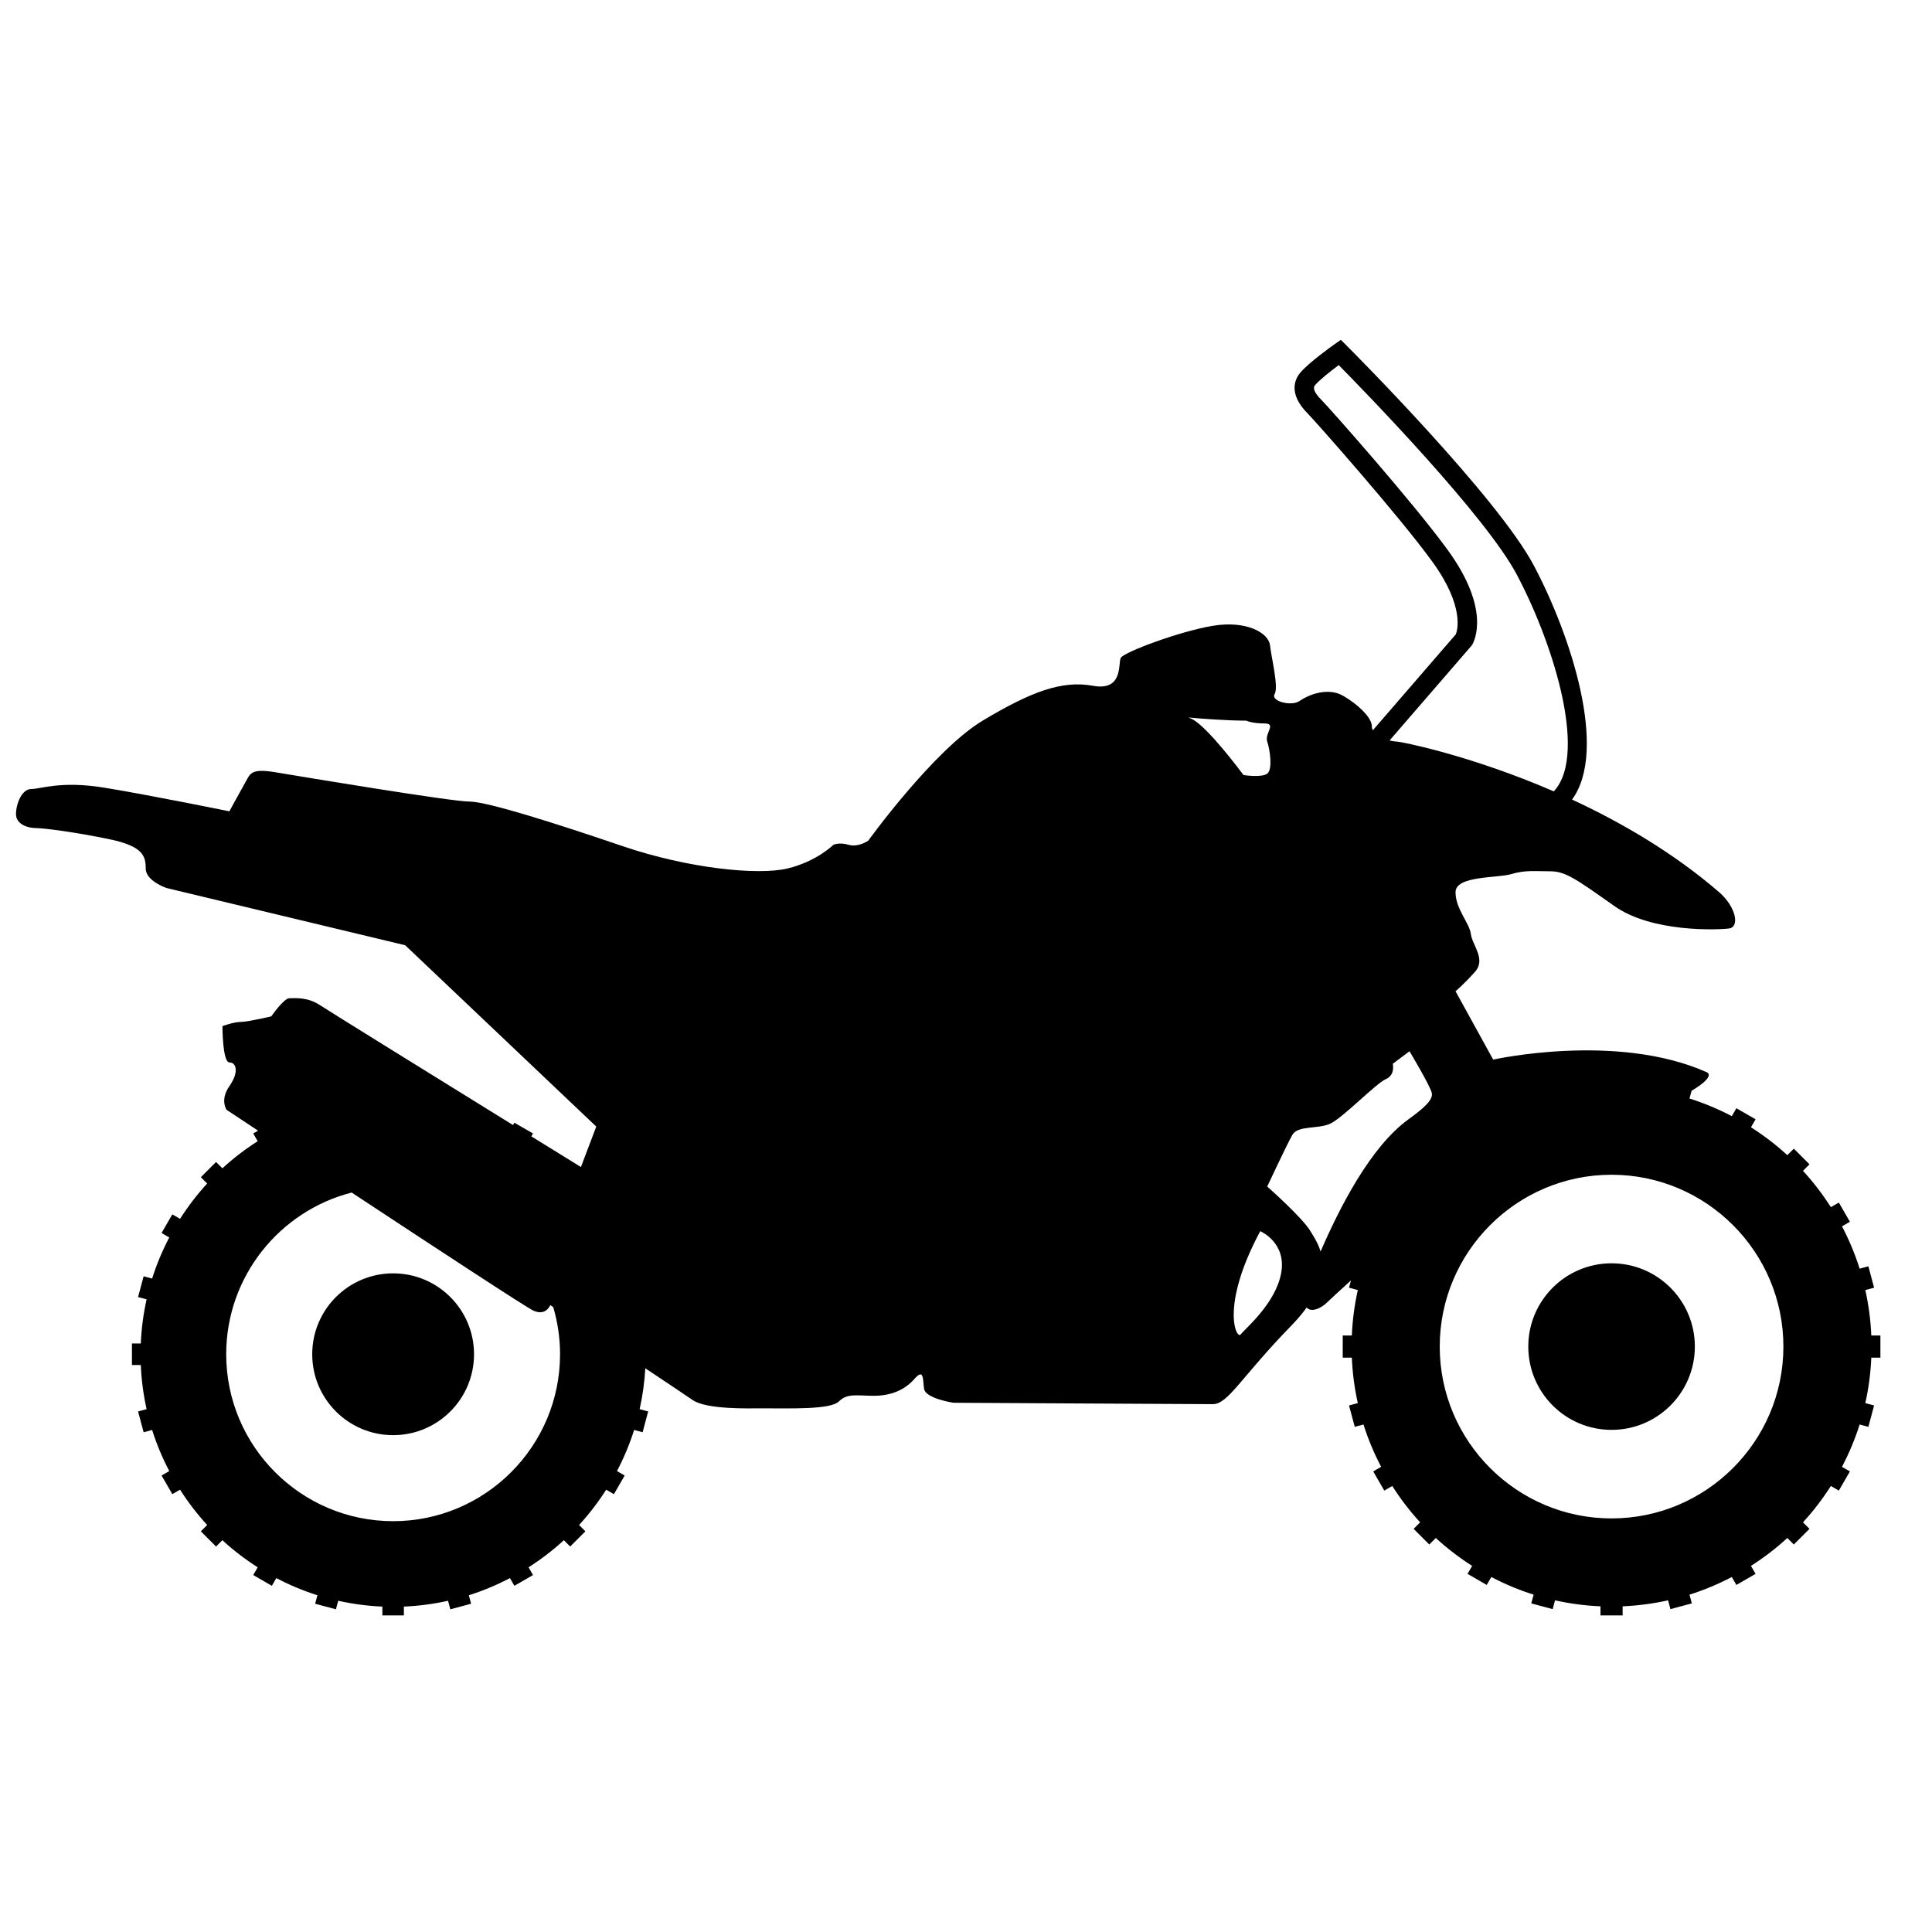
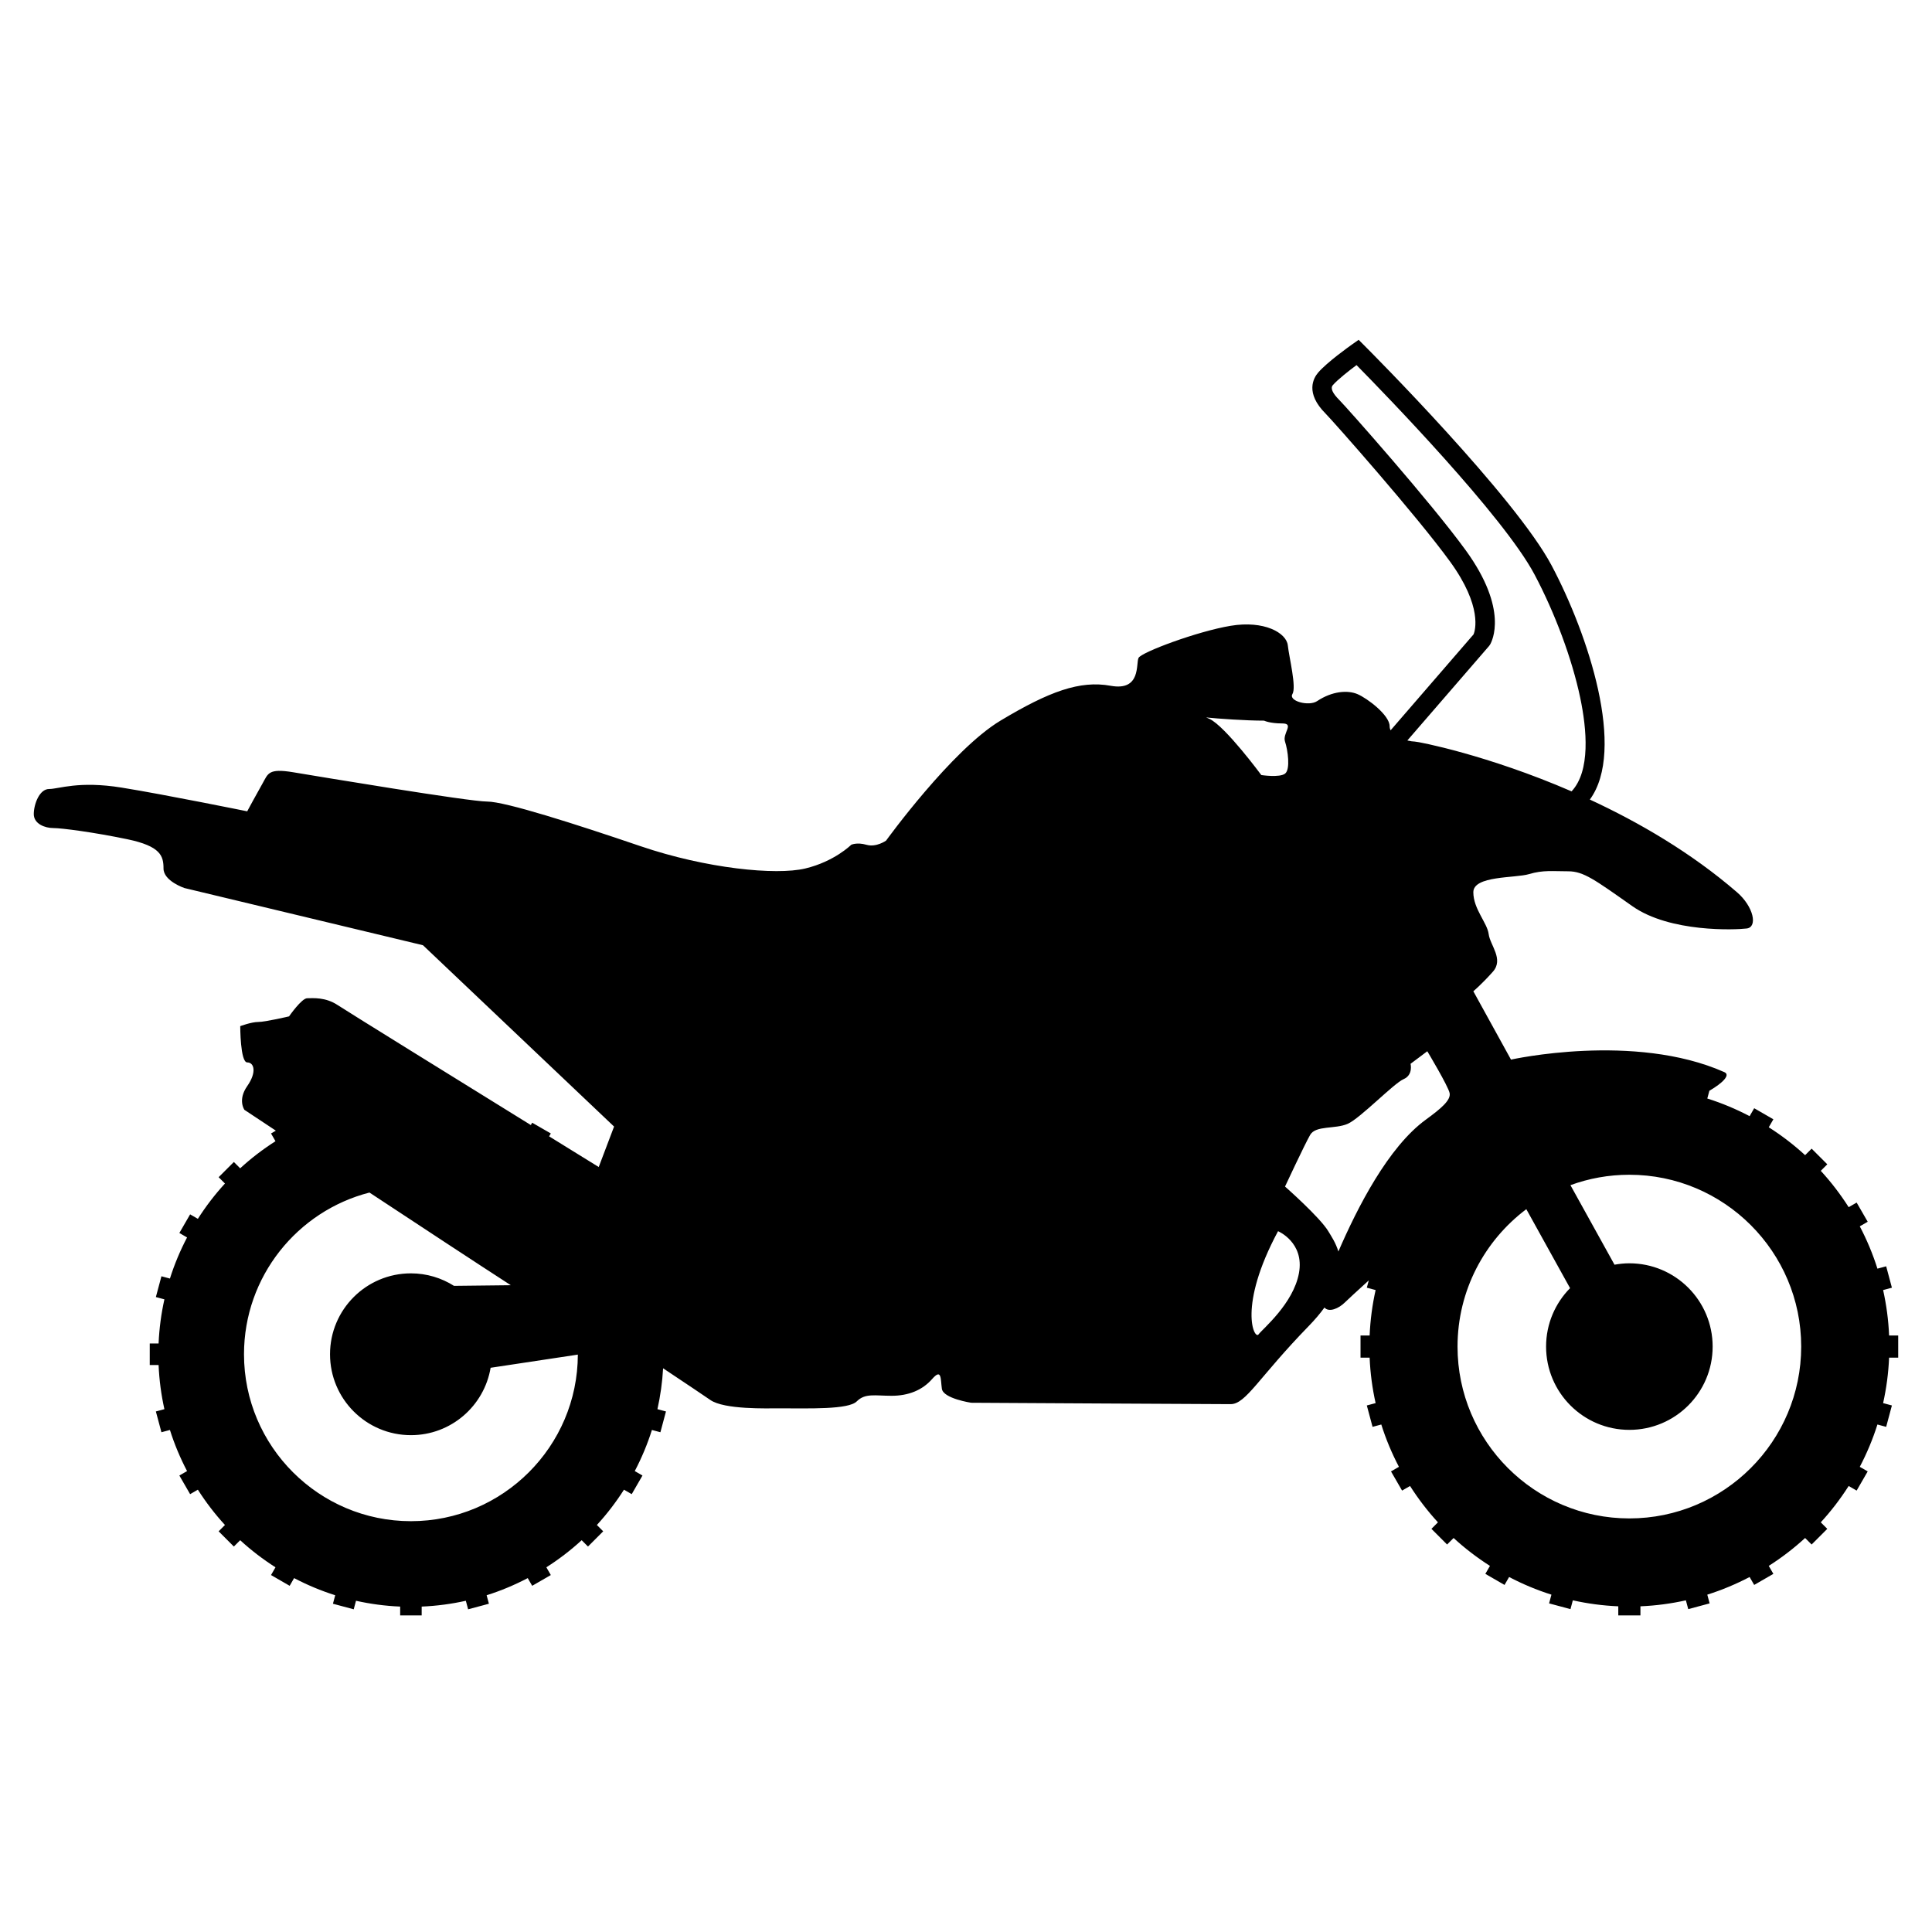
- <svg xmlns="http://www.w3.org/2000/svg" version="1.1" x="0px" y="0px" width="500px" height="500px" viewBox="0 0 500 500" style="enable-background:new 0 0 500 500;" xml:space="preserve">
-   <g id="Layer_1">
-     <g>
-       <circle cx="101.741" cy="350.48" r="20.938" />
-       <circle cx="417.072" cy="348.495" r="21.553" />
-       <path d="M486.647,351.361v-5.731h-2.356c-0.169-4.023-0.699-7.952-1.548-11.764l2.275-0.61l-1.483-5.536l-2.263,0.606    c-1.199-3.809-2.74-7.466-4.566-10.952l2.052-1.185l-2.866-4.964l-2.062,1.191c-2.134-3.346-4.546-6.497-7.22-9.407l1.686-1.685    l-4.053-4.053l-1.686,1.685c-2.91-2.674-6.061-5.086-9.407-7.22l1.191-2.063l-4.963-2.866l-1.185,2.053    c-3.485-1.826-7.142-3.367-10.951-4.566l0.537-2.003c3.417-1.995,5.526-4.09,3.892-4.816    c-23.347-10.377-55.233-3.249-55.233-3.249l-9.747-17.689c0,0,2.166-1.805,5.054-5.054c2.888-3.249-0.722-6.859-1.083-9.747    c-0.361-2.888-3.971-6.498-3.971-10.83c0-4.332,10.83-3.61,14.44-4.693c3.61-1.083,6.137-0.722,10.108-0.722    c3.971,0,6.859,2.166,16.606,9.025c9.747,6.859,26.714,6.137,29.602,5.776c2.888-0.361,1.794-5.656-2.527-9.386    c-11.913-10.283-25.436-18.124-38.076-23.982c9.438-12.85-0.413-42.711-9.895-60.581c-9.452-17.815-46.865-55.323-48.453-56.911    l-1.489-1.489l-1.72,1.214c-0.654,0.462-6.458,4.589-8.761,7.275c-1.204,1.406-3.427,5.254,1.937,10.614    c1.763,1.763,23.555,26.356,32.232,38.327c8.45,11.655,6.432,17.892,6.067,18.792l-21.48,24.837    c-0.158-0.321-0.252-0.671-0.252-1.054c0-2.888-5.776-7.22-8.303-8.303s-6.554-0.808-10.469,1.805    c-2.134,1.425-7.467-0.02-6.384-1.825s-0.836-9.365-1.197-12.615c-0.361-3.249-6.137-6.498-14.801-5.054    c-8.664,1.444-23.104,6.859-23.826,8.303c-0.722,1.444,0.722,8.664-7.22,7.22c-7.942-1.444-15.884,1.444-28.519,9.025    c-12.635,7.581-29.602,31.046-29.602,31.046s-2.527,1.805-5.054,1.083c-2.527-0.722-3.971,0-3.971,0s-4.332,4.332-11.913,6.137    c-7.581,1.805-25.631,0-42.598-5.776c-16.967-5.776-35.017-11.552-39.71-11.552c-4.693,0-43.681-6.498-50.179-7.581    c-6.498-1.083-6.498,0.361-7.942,2.888s-3.971,7.22-3.971,7.22s-21.299-4.332-32.49-6.137s-16.245,0.361-18.772,0.361    s-3.971,3.971-3.971,6.498c0,2.527,2.888,3.61,5.054,3.61s10.469,1.083,19.133,2.888c8.664,1.805,9.386,4.332,9.386,7.581    c0,3.249,5.415,5.054,5.415,5.054l61.731,14.801l49.457,46.93l-3.971,10.469c0,0-5.256-3.248-12.833-7.934l0.434-0.751    l-4.822-2.784l-0.349,0.605c-19.279-11.926-47.8-29.587-49.936-31.011c-3.249-2.166-6.498-1.805-7.942-1.805    c-1.444,0-4.693,4.693-4.693,4.693s-6.137,1.444-7.942,1.444s-4.693,1.083-4.693,1.083s0,9.386,1.805,9.386s2.527,2.527,0,6.137    c-2.527,3.61-0.722,6.137-0.722,6.137s3.125,2.074,8.136,5.392l-1.252,0.723l1.157,2.004c-3.25,2.073-6.312,4.416-9.139,7.014    l-1.637-1.637l-3.937,3.937l1.637,1.637c-2.598,2.827-4.941,5.888-7.014,9.139l-2.004-1.157l-2.784,4.822l1.994,1.151    c-1.774,3.386-3.271,6.939-4.436,10.639l-2.198-0.589l-1.441,5.378l2.21,0.592c-0.824,3.703-1.339,7.52-1.504,11.428h-2.289v5.568    h2.289c0.165,3.908,0.679,7.725,1.504,11.428l-2.21,0.592l1.441,5.378l2.198-0.589c1.165,3.701,2.662,7.253,4.436,10.639    l-1.994,1.151l2.784,4.822l2.004-1.157c2.073,3.25,4.416,6.312,7.014,9.139l-1.637,1.637l3.937,3.937l1.637-1.637    c2.827,2.598,5.888,4.941,9.139,7.014l-1.156,2.003l4.822,2.784l1.151-1.994c3.386,1.774,6.939,3.271,10.639,4.436l-0.589,2.198    l5.378,1.441l0.592-2.209c3.703,0.825,7.52,1.339,11.428,1.504v2.288h5.568v-2.288c3.908-0.165,7.725-0.679,11.428-1.504    l0.592,2.209l5.378-1.441l-0.589-2.197c3.701-1.165,7.253-2.662,10.639-4.436l1.151,1.993l4.822-2.784l-1.156-2.003    c3.25-2.073,6.312-4.416,9.139-7.014l1.637,1.637l3.937-3.937l-1.637-1.637c2.598-2.827,4.94-5.888,7.014-9.139l2.003,1.157    l2.784-4.822l-1.994-1.151c1.774-3.386,3.271-6.939,4.436-10.639l2.198,0.589l1.441-5.378l-2.21-0.592    c0.765-3.436,1.269-6.968,1.468-10.582c5.927,3.95,10.938,7.303,12.219,8.199c3.61,2.527,14.801,2.166,17.689,2.166    c7.942,0,18.05,0.361,20.216-1.805c2.166-2.166,4.693-1.444,9.025-1.444c4.332,0,7.942-1.444,10.469-4.332    c2.527-2.888,2.166,0,2.527,2.527c0.361,2.527,7.581,3.61,7.581,3.61s63.175,0.361,67.146,0.361s7.22-6.859,20.216-20.216    c1.643-1.689,2.984-3.284,4.072-4.792c1.133,1.34,3.683,0.286,5.314-1.345c0.664-0.664,2.963-2.77,6.152-5.671l-0.505,1.886    l2.275,0.609c-0.849,3.812-1.378,7.741-1.548,11.764h-2.356v5.731h2.356c0.169,4.023,0.699,7.952,1.548,11.764l-2.275,0.609    l1.483,5.536l2.262-0.606c1.199,3.809,2.74,7.466,4.566,10.952l-2.052,1.185l2.866,4.964l2.062-1.191    c2.135,3.346,4.546,6.497,7.22,9.407l-1.685,1.685l4.052,4.053l1.685-1.685c2.91,2.674,6.061,5.086,9.407,7.22l-1.191,2.062    l4.964,2.866l1.185-2.052c3.485,1.826,7.142,3.367,10.952,4.566l-0.606,2.262l5.536,1.483l0.609-2.275    c3.812,0.849,7.741,1.378,11.764,1.548v2.356h5.731v-2.356c4.023-0.17,7.952-0.699,11.764-1.548l0.609,2.275l5.536-1.483    l-0.606-2.262c3.809-1.199,7.467-2.74,10.952-4.566l1.185,2.052l4.963-2.866l-1.191-2.062c3.346-2.134,6.497-4.546,9.407-7.22    l1.685,1.685l4.053-4.053l-1.685-1.685c2.674-2.91,5.085-6.061,7.22-9.407l2.062,1.191l2.866-4.964l-2.052-1.185    c1.826-3.485,3.367-7.142,4.566-10.952l2.263,0.606l1.483-5.536l-2.275-0.609c0.849-3.812,1.378-7.741,1.548-11.764H486.647z     M144.94,350.48c0,23.821-19.379,43.2-43.199,43.2c-23.821,0-43.2-19.379-43.2-43.2c0-20.119,13.823-37.067,32.471-41.85    c21.18,13.974,45.264,29.778,47.06,30.576c3.249,1.444,4.332-1.444,4.332-1.444s0.278,0.184,0.769,0.51    C144.316,342.147,144.94,346.241,144.94,350.48z M417.072,304.025c24.521,0,44.47,19.949,44.47,44.47s-19.949,44.47-44.47,44.47    s-44.47-19.949-44.47-44.47S392.552,304.025,417.072,304.025z M380.748,167.202l0.253-0.349c0.53-0.884,4.861-9.079-6.257-24.413    c-9.032-12.458-30.897-37.079-32.746-38.928c-1.771-1.769-2.334-3.056-1.675-3.825c1.202-1.403,4.08-3.666,6.14-5.201    c7.188,7.298,38.003,38.999,46.07,54.202c5.306,10,9.721,21.9,11.81,31.833c1.735,8.251,2.701,19.031-2.228,24.283    c-21.696-9.404-39.706-12.884-40.585-12.884c-0.411,0-1.118-0.091-1.914-0.283L380.748,167.202z M308.438,186.063    c-0.906-0.389-1.239-0.547-0.906-0.389c3.037,0.32,10.3,0.831,15.01,0.831c0,0,1.444,0.722,4.693,0.722s0,2.527,0.722,4.693    s1.444,7.22,0,8.303c-1.444,1.083-6.137,0.361-6.137,0.361S312.538,188.009,308.438,186.063z M331.566,329.46    c-1.444,7.942-9.386,14.44-10.469,15.884s-5.415-7.22,5.054-26.714C326.151,318.63,333.01,321.518,331.566,329.46z     M341.766,323.885c-0.686-2.278-1.868-4.005-2.619-5.255c-2.166-3.61-11.191-11.552-11.191-11.552s5.054-10.83,6.498-13.357    s6.498-1.444,9.747-2.888s11.913-10.469,14.44-11.552c2.527-1.083,1.805-3.971,1.805-3.971l4.332-3.249    c0,0,5.415,9.025,5.776,10.83c0.361,1.805-2.166,3.971-6.137,6.859C354.647,296.855,346.673,312.558,341.766,323.885z" />
-     </g>
-   </g>
-   <g id="Layer_2">
- </g>
+ <svg xmlns="http://www.w3.org/2000/svg" version="1.1" id="Layer_1" x="0px" y="0px" width="500px" height="500px" viewBox="0 0 500 500" style="enable-background:new 0 0 500 500;" xml:space="preserve">
+   <path d="M491.253,351.361v-5.731h-2.356c-0.169-4.023-0.699-7.952-1.548-11.764l2.275-0.61l-1.483-5.536l-2.263,0.606  c-1.199-3.809-2.74-7.466-4.566-10.952l2.052-1.185l-2.866-4.964l-2.062,1.191c-2.134-3.346-4.546-6.497-7.22-9.407l1.686-1.685  l-4.053-4.053l-1.686,1.685c-2.91-2.674-6.061-5.086-9.407-7.22l1.191-2.063l-4.963-2.866l-1.185,2.053  c-3.485-1.826-7.142-3.367-10.951-4.566l0.537-2.003c3.417-1.995,5.526-4.09,3.892-4.816c-23.347-10.377-55.233-3.249-55.233-3.249  l-9.747-17.689c0,0,2.166-1.805,5.054-5.054c2.888-3.249-0.722-6.859-1.083-9.747c-0.361-2.888-3.971-6.498-3.971-10.83  c0-4.332,10.83-3.61,14.44-4.693c3.61-1.083,6.137-0.722,10.108-0.722c3.971,0,6.859,2.166,16.606,9.025  c9.747,6.859,26.714,6.137,29.602,5.776c2.888-0.361,1.794-5.656-2.527-9.386c-11.913-10.283-25.436-18.124-38.076-23.982  c9.438-12.85-0.413-42.711-9.895-60.581c-9.452-17.815-46.865-55.323-48.453-56.911l-1.489-1.489l-1.72,1.214  c-0.654,0.462-6.458,4.589-8.761,7.275c-1.204,1.406-3.427,5.254,1.937,10.614c1.763,1.763,23.555,26.356,32.232,38.327  c8.45,11.655,6.432,17.892,6.067,18.792l-21.48,24.837c-0.158-0.321-0.252-0.671-0.252-1.054c0-2.888-5.776-7.22-8.303-8.303  s-6.554-0.808-10.469,1.805c-2.134,1.425-7.467-0.02-6.384-1.825s-0.836-9.365-1.197-12.615c-0.361-3.249-6.137-6.498-14.801-5.054  c-8.664,1.444-23.104,6.859-23.826,8.303c-0.722,1.444,0.722,8.664-7.22,7.22c-7.942-1.444-15.884,1.444-28.519,9.025  c-12.635,7.581-29.602,31.046-29.602,31.046s-2.527,1.805-5.054,1.083c-2.527-0.722-3.971,0-3.971,0s-4.332,4.332-11.913,6.137  c-7.581,1.805-25.631,0-42.598-5.776c-16.967-5.776-35.017-11.552-39.71-11.552c-4.693,0-43.681-6.498-50.179-7.581  c-6.498-1.083-6.498,0.361-7.942,2.888s-3.971,7.22-3.971,7.22s-21.299-4.332-32.49-6.137s-16.245,0.361-18.772,0.361  s-3.971,3.971-3.971,6.498c0,2.527,2.888,3.61,5.054,3.61s10.469,1.083,19.133,2.888c8.664,1.805,9.386,4.332,9.386,7.581  c0,3.249,5.415,5.054,5.415,5.054l61.731,14.801l49.457,46.93l-3.971,10.469c0,0-5.256-3.248-12.833-7.934l0.434-0.751l-4.822-2.784  l-0.349,0.605c-19.279-11.926-47.8-29.587-49.936-31.011c-3.249-2.166-6.498-1.805-7.942-1.805c-1.444,0-4.693,4.693-4.693,4.693  s-6.137,1.444-7.942,1.444s-4.693,1.083-4.693,1.083s0,9.386,1.805,9.386s2.527,2.527,0,6.137c-2.527,3.61-0.722,6.137-0.722,6.137  s3.125,2.074,8.136,5.392l-1.252,0.723l1.157,2.004c-3.25,2.073-6.312,4.416-9.139,7.014l-1.637-1.637l-3.937,3.937l1.637,1.637  c-2.598,2.827-4.941,5.888-7.014,9.139l-2.004-1.157l-2.784,4.822l1.994,1.151c-1.774,3.386-3.271,6.939-4.436,10.639l-2.198-0.589  l-1.441,5.378l2.21,0.592c-0.824,3.703-1.339,7.52-1.504,11.428h-2.289v5.568h2.289c0.165,3.908,0.679,7.725,1.504,11.428  l-2.21,0.592l1.441,5.378l2.198-0.589c1.165,3.701,2.662,7.253,4.436,10.639l-1.994,1.151l2.784,4.822l2.004-1.157  c2.073,3.25,4.416,6.312,7.014,9.139l-1.637,1.637l3.937,3.937l1.637-1.637c2.827,2.598,5.888,4.941,9.139,7.014l-1.156,2.003  l4.822,2.784l1.151-1.994c3.386,1.774,6.939,3.271,10.639,4.436l-0.589,2.198l5.378,1.441l0.592-2.209  c3.703,0.825,7.52,1.339,11.428,1.504v2.288h5.568v-2.288c3.908-0.165,7.725-0.679,11.428-1.504l0.592,2.209l5.378-1.441  l-0.589-2.197c3.701-1.165,7.253-2.662,10.639-4.436l1.151,1.993l4.822-2.784l-1.156-2.003c3.25-2.073,6.312-4.416,9.139-7.014  l1.637,1.637l3.937-3.937l-1.637-1.637c2.598-2.827,4.94-5.888,7.014-9.139l2.003,1.157l2.784-4.822l-1.994-1.151  c1.774-3.386,3.271-6.939,4.436-10.639l2.198,0.589l1.441-5.378l-2.21-0.592c0.765-3.436,1.269-6.968,1.468-10.582  c5.927,3.95,10.938,7.303,12.219,8.199c3.61,2.527,14.801,2.166,17.689,2.166c7.942,0,18.05,0.361,20.216-1.805  c2.166-2.166,4.693-1.444,9.025-1.444c4.332,0,7.942-1.444,10.469-4.332c2.527-2.888,2.166,0,2.527,2.527  c0.361,2.527,7.581,3.61,7.581,3.61s63.175,0.361,67.146,0.361s7.22-6.859,20.216-20.216c1.643-1.689,2.984-3.284,4.072-4.792  c1.133,1.34,3.683,0.286,5.314-1.345c0.664-0.664,2.963-2.77,6.152-5.671l-0.505,1.886l2.275,0.609  c-0.849,3.812-1.378,7.741-1.548,11.764h-2.356v5.731h2.356c0.169,4.023,0.699,7.952,1.548,11.764l-2.275,0.609l1.483,5.536  l2.262-0.606c1.199,3.809,2.74,7.466,4.566,10.952l-2.052,1.185l2.866,4.964l2.062-1.191c2.135,3.346,4.546,6.497,7.22,9.407  l-1.685,1.685l4.052,4.053l1.685-1.685c2.91,2.674,6.061,5.086,9.407,7.22l-1.191,2.062l4.964,2.866l1.185-2.052  c3.485,1.826,7.142,3.367,10.952,4.566l-0.606,2.262l5.536,1.483l0.609-2.275c3.812,0.849,7.741,1.378,11.764,1.548v2.356h5.731  v-2.356c4.023-0.17,7.952-0.699,11.764-1.548l0.609,2.275l5.536-1.483l-0.606-2.262c3.809-1.199,7.467-2.74,10.952-4.566  l1.185,2.052l4.963-2.866l-1.191-2.062c3.346-2.134,6.497-4.546,9.407-7.22l1.685,1.685l4.053-4.053l-1.685-1.685  c2.674-2.91,5.085-6.061,7.22-9.407l2.062,1.191l2.866-4.964l-2.052-1.185c1.826-3.485,3.367-7.142,4.566-10.952l2.263,0.606  l1.483-5.536l-2.275-0.609c0.849-3.812,1.378-7.741,1.548-11.764H491.253z M106.347,393.681c-23.821,0-43.2-19.379-43.2-43.2  c0-20.119,13.823-37.067,32.471-41.85c13.057,8.615,27.212,17.921,36.574,23.982l-14.699,0.165  c-3.23-2.038-7.044-3.235-11.145-3.235c-11.564,0-20.938,9.374-20.938,20.938s9.374,20.938,20.938,20.938  c10.369,0,18.955-7.545,20.623-17.44l22.575-3.407C149.495,374.35,130.137,393.681,106.347,393.681z M313.043,186.062  c-0.431-0.185-0.728-0.316-0.89-0.387c3.046,0.32,10.291,0.829,14.994,0.829c0,0,1.444,0.722,4.693,0.722s0,2.527,0.722,4.693  s1.444,7.22,0,8.303c-1.444,1.083-6.137,0.361-6.137,0.361S317.144,188.009,313.043,186.062z M336.172,329.46  c-1.444,7.942-9.386,14.44-10.469,15.884s-5.415-7.22,5.054-26.714C330.757,318.63,337.616,321.518,336.172,329.46z M369.023,289.75  c-9.77,7.105-17.744,22.808-22.651,34.135c-0.686-2.278-1.868-4.005-2.619-5.255c-2.166-3.61-11.191-11.552-11.191-11.552  s5.054-10.83,6.498-13.357s6.498-1.444,9.747-2.888s11.913-10.469,14.44-11.552c2.527-1.083,1.805-3.971,1.805-3.971l4.332-3.249  c0,0,5.415,9.025,5.776,10.83C375.521,284.696,372.994,286.862,369.023,289.75z M366.135,191.919c-0.411,0-1.118-0.091-1.914-0.283  l21.132-24.434l0.253-0.349c0.53-0.884,4.861-9.079-6.257-24.413c-9.032-12.458-30.897-37.079-32.746-38.928  c-1.771-1.769-2.334-3.056-1.675-3.825c1.202-1.403,4.08-3.666,6.14-5.201c7.188,7.298,38.003,38.999,46.07,54.202  c5.306,10,9.721,21.9,11.81,31.833c1.735,8.251,2.701,19.031-2.228,24.283C385.025,195.399,367.014,191.919,366.135,191.919z   M421.678,392.965c-24.521,0-44.47-19.949-44.47-44.47c0-14.524,7-27.442,17.802-35.562l11.322,20.438  c-3.835,3.891-6.207,9.229-6.207,15.124c0,11.903,9.649,21.553,21.553,21.553s21.553-9.65,21.553-21.553  c0-11.903-9.65-21.553-21.553-21.553c-1.315,0-2.595,0.136-3.845,0.362l-11.403-20.585c4.758-1.742,9.894-2.694,15.248-2.694  c24.521,0,44.47,19.949,44.47,44.47S446.198,392.965,421.678,392.965z" />
</svg>
